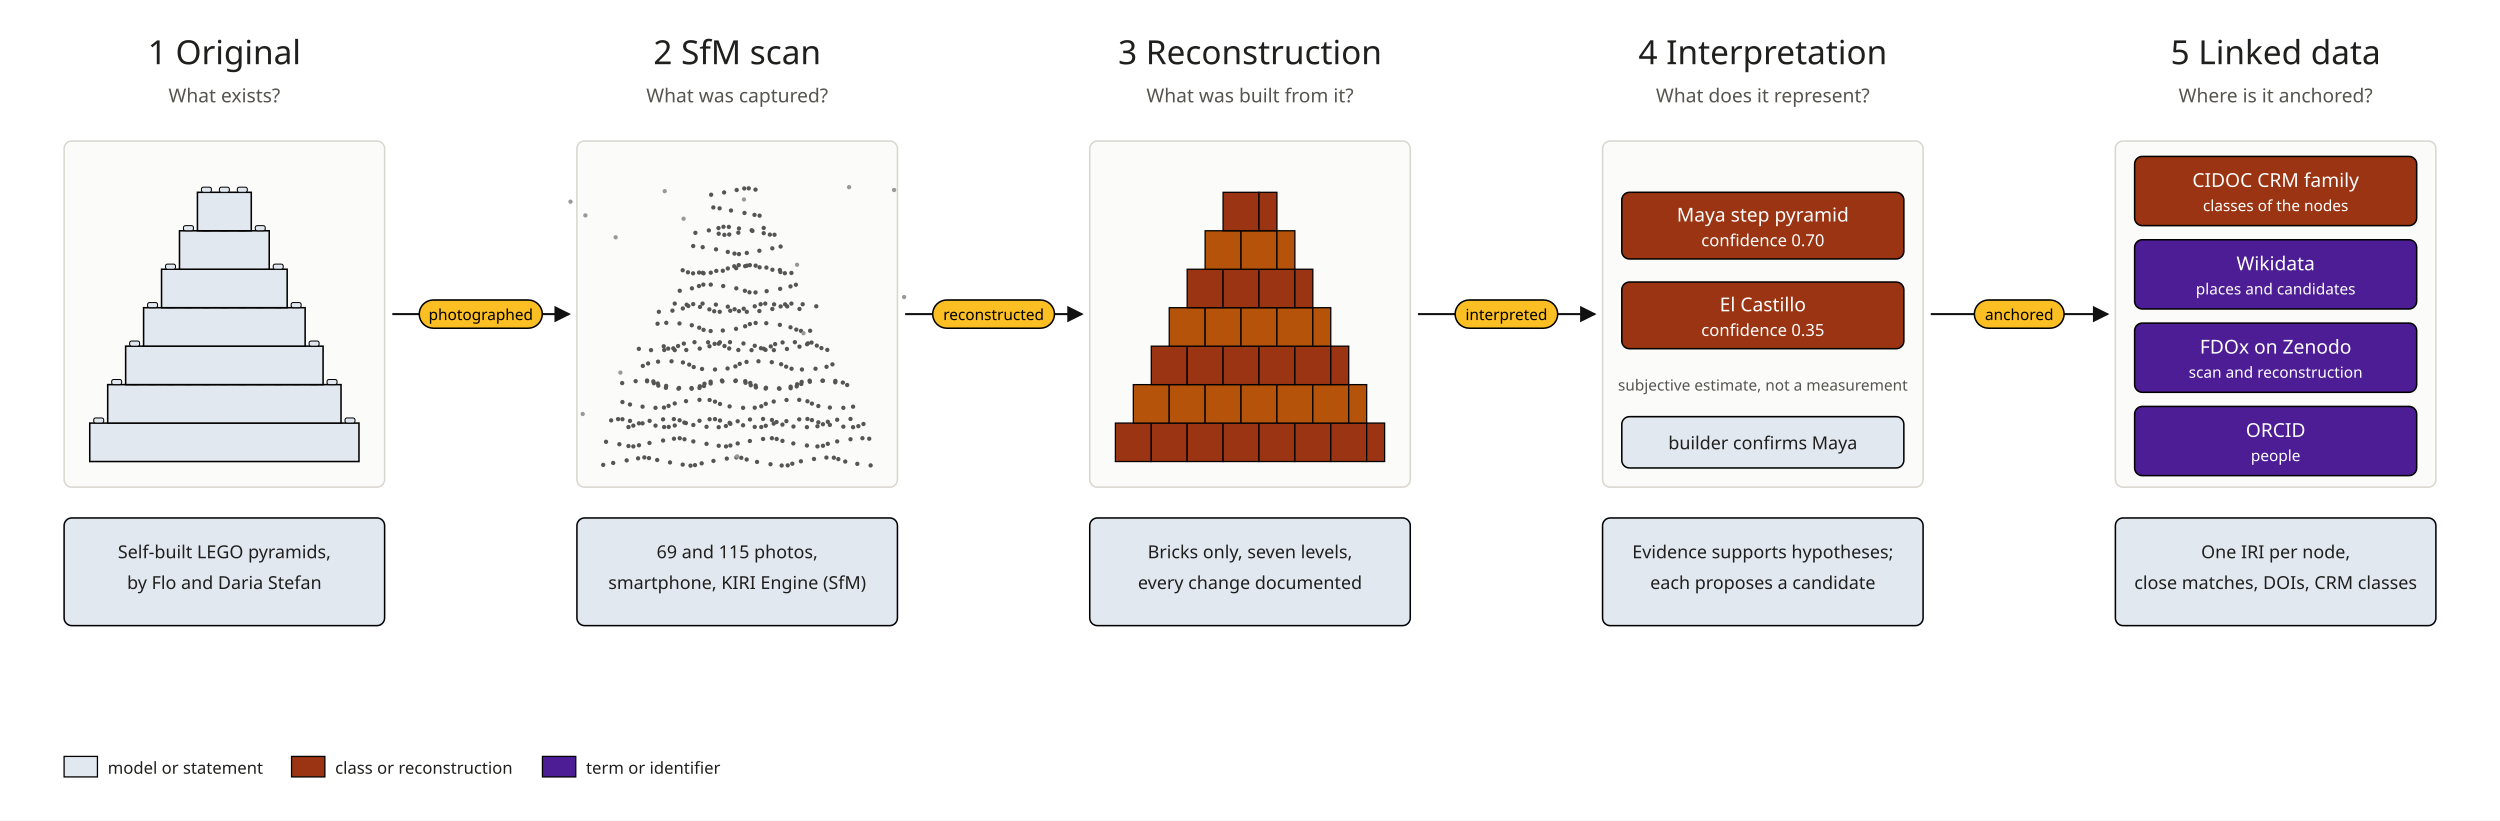
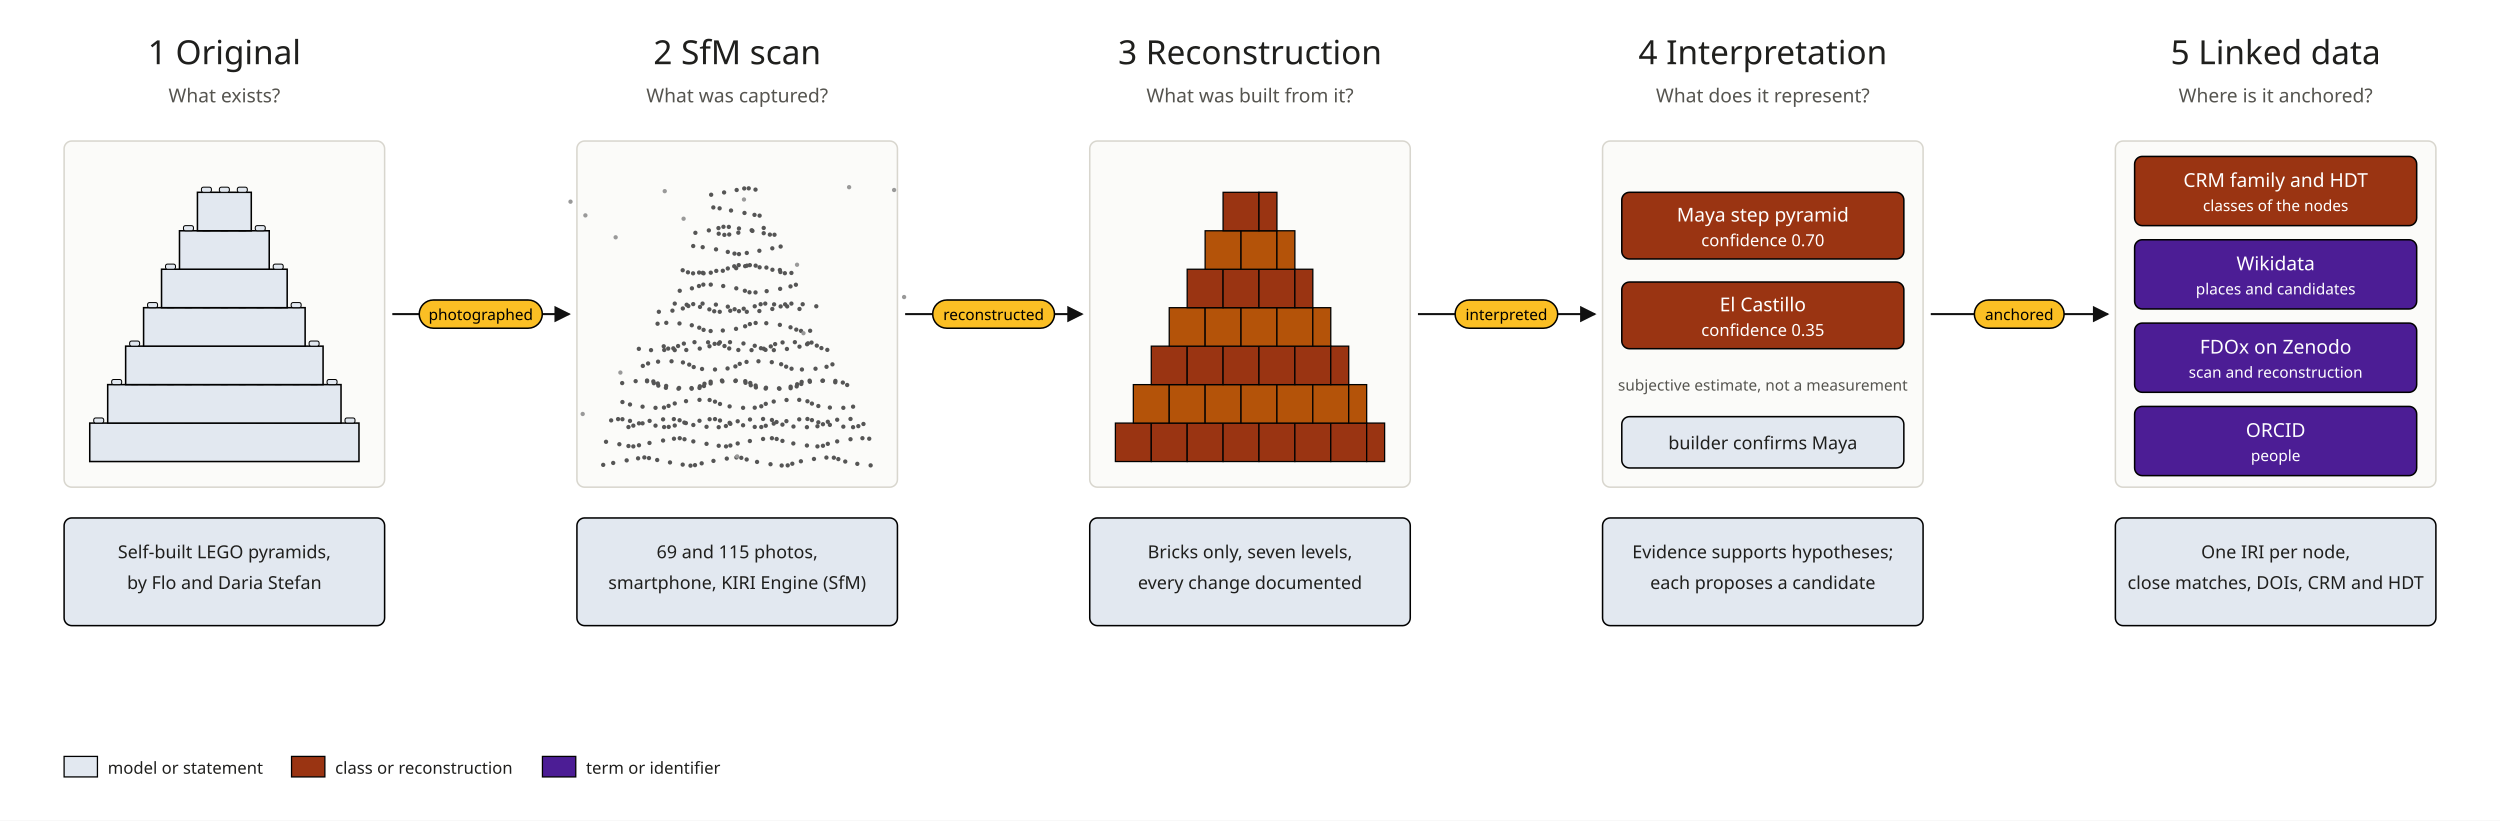
<svg xmlns="http://www.w3.org/2000/svg" width="1950" height="640" viewBox="0 0 1950 640" font-family="Fira Sans">
  <rect width="1950" height="640" fill="#ffffff" />
  <defs>
    <marker id="a" viewBox="0 0 10 10" refX="9" refY="5" markerWidth="8" markerHeight="8" orient="auto">
      <path d="M0 0L10 5L0 10Z" fill="#111" />
    </marker>
    <marker id="d" viewBox="0 0 10 10" refX="5" refY="5" markerWidth="6" markerHeight="6">
      <circle cx="5" cy="5" r="4" fill="#111" />
    </marker>
  </defs>
  <text x="175.0" y="40.0" text-anchor="middle" dominant-baseline="central" font-size="26" font-weight="500" fill="#1f1f1d">1 Original</text>
  <text x="175.0" y="74.0" text-anchor="middle" dominant-baseline="central" font-size="15" fill="#55544f">What exists?</text>
  <text x="575.0" y="40.0" text-anchor="middle" dominant-baseline="central" font-size="26" font-weight="500" fill="#1f1f1d">2 SfM scan</text>
  <text x="575.0" y="74.0" text-anchor="middle" dominant-baseline="central" font-size="15" fill="#55544f">What was captured?</text>
  <text x="975.0" y="40.0" text-anchor="middle" dominant-baseline="central" font-size="26" font-weight="500" fill="#1f1f1d">3 Reconstruction</text>
  <text x="975.0" y="74.0" text-anchor="middle" dominant-baseline="central" font-size="15" fill="#55544f">What was built from it?</text>
  <text x="1375.0" y="40.0" text-anchor="middle" dominant-baseline="central" font-size="26" font-weight="500" fill="#1f1f1d">4 Interpretation</text>
  <text x="1375.0" y="74.0" text-anchor="middle" dominant-baseline="central" font-size="15" fill="#55544f">What does it represent?</text>
  <text x="1775.0" y="40.0" text-anchor="middle" dominant-baseline="central" font-size="26" font-weight="500" fill="#1f1f1d">5 Linked data</text>
  <text x="1775.0" y="74.0" text-anchor="middle" dominant-baseline="central" font-size="15" fill="#55544f">Where is it anchored?</text>
  <rect x="50.0" y="110.0" width="250.0" height="270.0" rx="6" fill="#fbfbf9" stroke="#d8d6ce" stroke-width="1.2" />
  <rect x="450.0" y="110.0" width="250.0" height="270.0" rx="6" fill="#fbfbf9" stroke="#d8d6ce" stroke-width="1.2" />
  <rect x="850.0" y="110.0" width="250.0" height="270.0" rx="6" fill="#fbfbf9" stroke="#d8d6ce" stroke-width="1.2" />
  <rect x="1250.0" y="110.0" width="250.0" height="270.0" rx="6" fill="#fbfbf9" stroke="#d8d6ce" stroke-width="1.2" />
  <rect x="1650.0" y="110.0" width="250.0" height="270.0" rx="6" fill="#fbfbf9" stroke="#d8d6ce" stroke-width="1.2" />
  <rect x="70.0" y="330.0" width="210.0" height="30.0" fill="#e2e8f0" stroke="#000" stroke-width="1.2" />
  <rect x="73.1" y="326.0" width="7.8" height="4" rx="1.5" fill="#e2e8f0" stroke="#000" stroke-width="0.8" />
  <rect x="87.1" y="326.0" width="7.8" height="4" rx="1.5" fill="#e2e8f0" stroke="#000" stroke-width="0.8" />
  <rect x="101.1" y="326.0" width="7.8" height="4" rx="1.5" fill="#e2e8f0" stroke="#000" stroke-width="0.8" />
  <rect x="115.1" y="326.0" width="7.8" height="4" rx="1.5" fill="#e2e8f0" stroke="#000" stroke-width="0.8" />
  <rect x="129.1" y="326.0" width="7.8" height="4" rx="1.5" fill="#e2e8f0" stroke="#000" stroke-width="0.8" />
  <rect x="143.1" y="326.0" width="7.8" height="4" rx="1.5" fill="#e2e8f0" stroke="#000" stroke-width="0.8" />
  <rect x="157.1" y="326.0" width="7.8" height="4" rx="1.5" fill="#e2e8f0" stroke="#000" stroke-width="0.8" />
  <rect x="171.1" y="326.0" width="7.8" height="4" rx="1.5" fill="#e2e8f0" stroke="#000" stroke-width="0.8" />
  <rect x="185.1" y="326.0" width="7.8" height="4" rx="1.5" fill="#e2e8f0" stroke="#000" stroke-width="0.8" />
  <rect x="199.1" y="326.0" width="7.8" height="4" rx="1.5" fill="#e2e8f0" stroke="#000" stroke-width="0.8" />
  <rect x="213.1" y="326.0" width="7.8" height="4" rx="1.5" fill="#e2e8f0" stroke="#000" stroke-width="0.8" />
  <rect x="227.1" y="326.0" width="7.8" height="4" rx="1.5" fill="#e2e8f0" stroke="#000" stroke-width="0.8" />
  <rect x="241.1" y="326.0" width="7.8" height="4" rx="1.5" fill="#e2e8f0" stroke="#000" stroke-width="0.8" />
  <rect x="255.1" y="326.0" width="7.8" height="4" rx="1.5" fill="#e2e8f0" stroke="#000" stroke-width="0.8" />
  <rect x="269.1" y="326.0" width="7.8" height="4" rx="1.5" fill="#e2e8f0" stroke="#000" stroke-width="0.8" />
  <rect x="84.0" y="300.0" width="182.0" height="30.0" fill="#e2e8f0" stroke="#000" stroke-width="1.2" />
  <rect x="87.1" y="296.0" width="7.8" height="4" rx="1.5" fill="#e2e8f0" stroke="#000" stroke-width="0.8" />
  <rect x="101.1" y="296.0" width="7.8" height="4" rx="1.5" fill="#e2e8f0" stroke="#000" stroke-width="0.8" />
  <rect x="115.1" y="296.0" width="7.8" height="4" rx="1.5" fill="#e2e8f0" stroke="#000" stroke-width="0.8" />
  <rect x="129.1" y="296.0" width="7.8" height="4" rx="1.5" fill="#e2e8f0" stroke="#000" stroke-width="0.8" />
  <rect x="143.1" y="296.0" width="7.8" height="4" rx="1.5" fill="#e2e8f0" stroke="#000" stroke-width="0.8" />
  <rect x="157.1" y="296.0" width="7.8" height="4" rx="1.5" fill="#e2e8f0" stroke="#000" stroke-width="0.8" />
  <rect x="171.1" y="296.0" width="7.8" height="4" rx="1.5" fill="#e2e8f0" stroke="#000" stroke-width="0.8" />
  <rect x="185.1" y="296.0" width="7.8" height="4" rx="1.5" fill="#e2e8f0" stroke="#000" stroke-width="0.8" />
  <rect x="199.1" y="296.0" width="7.8" height="4" rx="1.5" fill="#e2e8f0" stroke="#000" stroke-width="0.8" />
  <rect x="213.1" y="296.0" width="7.8" height="4" rx="1.5" fill="#e2e8f0" stroke="#000" stroke-width="0.8" />
  <rect x="227.1" y="296.0" width="7.8" height="4" rx="1.5" fill="#e2e8f0" stroke="#000" stroke-width="0.8" />
  <rect x="241.1" y="296.0" width="7.8" height="4" rx="1.5" fill="#e2e8f0" stroke="#000" stroke-width="0.8" />
  <rect x="255.1" y="296.0" width="7.8" height="4" rx="1.5" fill="#e2e8f0" stroke="#000" stroke-width="0.8" />
  <rect x="98.0" y="270.0" width="154.0" height="30.0" fill="#e2e8f0" stroke="#000" stroke-width="1.2" />
  <rect x="101.1" y="266.0" width="7.8" height="4" rx="1.5" fill="#e2e8f0" stroke="#000" stroke-width="0.8" />
  <rect x="115.1" y="266.0" width="7.8" height="4" rx="1.5" fill="#e2e8f0" stroke="#000" stroke-width="0.8" />
  <rect x="129.1" y="266.0" width="7.8" height="4" rx="1.5" fill="#e2e8f0" stroke="#000" stroke-width="0.8" />
  <rect x="143.1" y="266.0" width="7.8" height="4" rx="1.5" fill="#e2e8f0" stroke="#000" stroke-width="0.8" />
  <rect x="157.1" y="266.0" width="7.8" height="4" rx="1.5" fill="#e2e8f0" stroke="#000" stroke-width="0.8" />
  <rect x="171.1" y="266.0" width="7.8" height="4" rx="1.5" fill="#e2e8f0" stroke="#000" stroke-width="0.8" />
  <rect x="185.1" y="266.0" width="7.8" height="4" rx="1.5" fill="#e2e8f0" stroke="#000" stroke-width="0.8" />
  <rect x="199.1" y="266.0" width="7.8" height="4" rx="1.5" fill="#e2e8f0" stroke="#000" stroke-width="0.8" />
  <rect x="213.1" y="266.0" width="7.8" height="4" rx="1.5" fill="#e2e8f0" stroke="#000" stroke-width="0.8" />
  <rect x="227.1" y="266.0" width="7.8" height="4" rx="1.5" fill="#e2e8f0" stroke="#000" stroke-width="0.8" />
  <rect x="241.1" y="266.0" width="7.8" height="4" rx="1.5" fill="#e2e8f0" stroke="#000" stroke-width="0.8" />
  <rect x="112.0" y="240.0" width="126.0" height="30.0" fill="#e2e8f0" stroke="#000" stroke-width="1.2" />
  <rect x="115.1" y="236.0" width="7.8" height="4" rx="1.5" fill="#e2e8f0" stroke="#000" stroke-width="0.8" />
  <rect x="129.1" y="236.0" width="7.8" height="4" rx="1.5" fill="#e2e8f0" stroke="#000" stroke-width="0.8" />
  <rect x="143.1" y="236.0" width="7.8" height="4" rx="1.5" fill="#e2e8f0" stroke="#000" stroke-width="0.8" />
  <rect x="157.1" y="236.0" width="7.8" height="4" rx="1.5" fill="#e2e8f0" stroke="#000" stroke-width="0.8" />
  <rect x="171.1" y="236.0" width="7.8" height="4" rx="1.5" fill="#e2e8f0" stroke="#000" stroke-width="0.8" />
  <rect x="185.1" y="236.0" width="7.8" height="4" rx="1.5" fill="#e2e8f0" stroke="#000" stroke-width="0.8" />
  <rect x="199.1" y="236.0" width="7.8" height="4" rx="1.5" fill="#e2e8f0" stroke="#000" stroke-width="0.8" />
  <rect x="213.1" y="236.0" width="7.8" height="4" rx="1.5" fill="#e2e8f0" stroke="#000" stroke-width="0.8" />
  <rect x="227.1" y="236.0" width="7.8" height="4" rx="1.5" fill="#e2e8f0" stroke="#000" stroke-width="0.8" />
  <rect x="126.0" y="210.0" width="98.0" height="30.0" fill="#e2e8f0" stroke="#000" stroke-width="1.2" />
  <rect x="129.1" y="206.0" width="7.8" height="4" rx="1.5" fill="#e2e8f0" stroke="#000" stroke-width="0.8" />
  <rect x="143.1" y="206.0" width="7.8" height="4" rx="1.5" fill="#e2e8f0" stroke="#000" stroke-width="0.8" />
  <rect x="157.1" y="206.0" width="7.8" height="4" rx="1.5" fill="#e2e8f0" stroke="#000" stroke-width="0.8" />
  <rect x="171.1" y="206.0" width="7.8" height="4" rx="1.5" fill="#e2e8f0" stroke="#000" stroke-width="0.8" />
  <rect x="185.1" y="206.0" width="7.8" height="4" rx="1.5" fill="#e2e8f0" stroke="#000" stroke-width="0.8" />
  <rect x="199.1" y="206.0" width="7.8" height="4" rx="1.5" fill="#e2e8f0" stroke="#000" stroke-width="0.8" />
  <rect x="213.1" y="206.0" width="7.8" height="4" rx="1.5" fill="#e2e8f0" stroke="#000" stroke-width="0.8" />
  <rect x="140.0" y="180.0" width="70.0" height="30.0" fill="#e2e8f0" stroke="#000" stroke-width="1.2" />
  <rect x="143.1" y="176.0" width="7.8" height="4" rx="1.5" fill="#e2e8f0" stroke="#000" stroke-width="0.8" />
  <rect x="157.1" y="176.0" width="7.8" height="4" rx="1.5" fill="#e2e8f0" stroke="#000" stroke-width="0.8" />
  <rect x="171.1" y="176.0" width="7.8" height="4" rx="1.5" fill="#e2e8f0" stroke="#000" stroke-width="0.8" />
  <rect x="185.1" y="176.0" width="7.8" height="4" rx="1.5" fill="#e2e8f0" stroke="#000" stroke-width="0.8" />
  <rect x="199.1" y="176.0" width="7.8" height="4" rx="1.5" fill="#e2e8f0" stroke="#000" stroke-width="0.8" />
  <rect x="154.0" y="150.0" width="42.0" height="30.0" fill="#e2e8f0" stroke="#000" stroke-width="1.2" />
  <rect x="157.1" y="146.0" width="7.8" height="4" rx="1.5" fill="#e2e8f0" stroke="#000" stroke-width="0.8" />
  <rect x="171.1" y="146.0" width="7.8" height="4" rx="1.5" fill="#e2e8f0" stroke="#000" stroke-width="0.8" />
  <rect x="185.1" y="146.0" width="7.8" height="4" rx="1.5" fill="#e2e8f0" stroke="#000" stroke-width="0.8" />
  <circle cx="476.7" cy="327.9" r="1.7" fill="#555" />
  <circle cx="472.7" cy="344.6" r="1.7" fill="#555" />
  <circle cx="470.5" cy="362.6" r="1.7" fill="#555" />
  <circle cx="482.1" cy="326.9" r="1.7" fill="#555" />
  <circle cx="483.1" cy="346.5" r="1.7" fill="#555" />
  <circle cx="478.3" cy="361.1" r="1.7" fill="#555" />
  <circle cx="485.5" cy="327.0" r="1.7" fill="#555" />
  <circle cx="490.2" cy="347.9" r="1.7" fill="#555" />
  <circle cx="488.8" cy="359.1" r="1.7" fill="#555" />
  <circle cx="491.4" cy="328.3" r="1.7" fill="#555" />
  <circle cx="494.0" cy="348.2" r="1.7" fill="#555" />
  <circle cx="497.7" cy="357.5" r="1.7" fill="#555" />
  <circle cx="501.2" cy="330.2" r="1.7" fill="#555" />
  <circle cx="498.4" cy="347.3" r="1.7" fill="#555" />
  <circle cx="502.6" cy="356.8" r="1.7" fill="#555" />
  <circle cx="511.3" cy="332.0" r="1.7" fill="#555" />
  <circle cx="506.6" cy="345.5" r="1.7" fill="#555" />
  <circle cx="506.2" cy="357.3" r="1.7" fill="#555" />
  <circle cx="518.0" cy="333.1" r="1.7" fill="#555" />
  <circle cx="517.2" cy="343.6" r="1.7" fill="#555" />
  <circle cx="512.6" cy="358.8" r="1.7" fill="#555" />
  <circle cx="521.6" cy="333.0" r="1.7" fill="#555" />
  <circle cx="525.7" cy="342.2" r="1.7" fill="#555" />
  <circle cx="522.6" cy="360.7" r="1.7" fill="#555" />
  <circle cx="526.3" cy="331.9" r="1.7" fill="#555" />
  <circle cx="530.2" cy="341.8" r="1.7" fill="#555" />
  <circle cx="532.5" cy="362.4" r="1.7" fill="#555" />
  <circle cx="535.0" cy="330.0" r="1.7" fill="#555" />
  <circle cx="533.9" cy="342.6" r="1.7" fill="#555" />
  <circle cx="538.6" cy="363.2" r="1.7" fill="#555" />
  <circle cx="545.6" cy="328.2" r="1.7" fill="#555" />
  <circle cx="540.8" cy="344.3" r="1.7" fill="#555" />
  <circle cx="542.1" cy="362.8" r="1.7" fill="#555" />
  <circle cx="553.5" cy="327.0" r="1.7" fill="#555" />
  <circle cx="551.1" cy="346.2" r="1.7" fill="#555" />
  <circle cx="547.3" cy="361.4" r="1.7" fill="#555" />
  <circle cx="557.7" cy="326.9" r="1.7" fill="#555" />
  <circle cx="560.6" cy="347.7" r="1.7" fill="#555" />
  <circle cx="556.5" cy="359.5" r="1.7" fill="#555" />
  <circle cx="561.6" cy="328.0" r="1.7" fill="#555" />
  <circle cx="566.3" cy="348.2" r="1.7" fill="#555" />
  <circle cx="566.9" cy="357.7" r="1.7" fill="#555" />
  <circle cx="569.1" cy="329.8" r="1.7" fill="#555" />
  <circle cx="569.7" cy="347.5" r="1.7" fill="#555" />
  <circle cx="574.4" cy="356.8" r="1.7" fill="#555" />
  <circle cx="579.6" cy="331.7" r="1.7" fill="#555" />
  <circle cx="575.4" cy="345.9" r="1.7" fill="#555" />
  <circle cx="578.2" cy="357.1" r="1.7" fill="#555" />
  <circle cx="588.7" cy="333.0" r="1.7" fill="#555" />
  <circle cx="584.9" cy="344.0" r="1.7" fill="#555" />
  <circle cx="582.4" cy="358.4" r="1.7" fill="#555" />
  <circle cx="593.8" cy="333.1" r="1.7" fill="#555" />
  <circle cx="595.2" cy="342.4" r="1.7" fill="#555" />
  <circle cx="590.5" cy="360.3" r="1.7" fill="#555" />
  <circle cx="597.3" cy="332.1" r="1.7" fill="#555" />
  <circle cx="602.1" cy="341.8" r="1.7" fill="#555" />
  <circle cx="601.0" cy="362.1" r="1.7" fill="#555" />
  <circle cx="603.5" cy="330.4" r="1.7" fill="#555" />
  <circle cx="605.8" cy="342.4" r="1.7" fill="#555" />
  <circle cx="609.7" cy="363.1" r="1.7" fill="#555" />
  <circle cx="613.4" cy="328.5" r="1.7" fill="#555" />
  <circle cx="610.3" cy="343.9" r="1.7" fill="#555" />
  <circle cx="614.4" cy="363.0" r="1.7" fill="#555" />
  <circle cx="623.4" cy="327.1" r="1.7" fill="#555" />
  <circle cx="618.8" cy="345.9" r="1.7" fill="#555" />
  <circle cx="618.0" cy="361.7" r="1.7" fill="#555" />
  <circle cx="629.8" cy="326.8" r="1.7" fill="#555" />
  <circle cx="629.4" cy="347.5" r="1.7" fill="#555" />
  <circle cx="624.7" cy="359.8" r="1.7" fill="#555" />
  <circle cx="633.3" cy="327.7" r="1.7" fill="#555" />
  <circle cx="637.6" cy="348.2" r="1.7" fill="#555" />
  <circle cx="634.9" cy="358.0" r="1.7" fill="#555" />
  <circle cx="638.3" cy="329.4" r="1.7" fill="#555" />
  <circle cx="641.9" cy="347.7" r="1.7" fill="#555" />
  <circle cx="644.6" cy="356.9" r="1.7" fill="#555" />
  <circle cx="647.3" cy="331.4" r="1.7" fill="#555" />
  <circle cx="645.7" cy="346.2" r="1.7" fill="#555" />
  <circle cx="650.4" cy="357.0" r="1.7" fill="#555" />
  <circle cx="657.8" cy="332.8" r="1.7" fill="#555" />
  <circle cx="653.0" cy="344.3" r="1.7" fill="#555" />
  <circle cx="653.9" cy="358.1" r="1.7" fill="#555" />
  <circle cx="665.4" cy="333.2" r="1.7" fill="#555" />
  <circle cx="663.4" cy="342.6" r="1.7" fill="#555" />
  <circle cx="659.3" cy="360.0" r="1.7" fill="#555" />
  <circle cx="669.5" cy="332.4" r="1.7" fill="#555" />
  <circle cx="672.7" cy="341.8" r="1.7" fill="#555" />
  <circle cx="668.7" cy="361.8" r="1.7" fill="#555" />
  <circle cx="673.5" cy="330.7" r="1.7" fill="#555" />
  <circle cx="678.0" cy="342.2" r="1.7" fill="#555" />
  <circle cx="679.1" cy="363.0" r="1.7" fill="#555" />
  <circle cx="485.3" cy="298.8" r="1.7" fill="#555" />
  <circle cx="485.5" cy="313.6" r="1.7" fill="#555" />
  <circle cx="490.2" cy="333.1" r="1.7" fill="#555" />
  <circle cx="495.8" cy="297.3" r="1.7" fill="#555" />
  <circle cx="491.4" cy="315.5" r="1.7" fill="#555" />
  <circle cx="494.0" cy="332.0" r="1.7" fill="#555" />
  <circle cx="504.7" cy="296.8" r="1.7" fill="#555" />
  <circle cx="501.2" cy="317.2" r="1.7" fill="#555" />
  <circle cx="498.4" cy="330.2" r="1.7" fill="#555" />
  <circle cx="509.6" cy="297.5" r="1.7" fill="#555" />
  <circle cx="511.3" cy="318.1" r="1.7" fill="#555" />
  <circle cx="506.7" cy="328.3" r="1.7" fill="#555" />
  <circle cx="513.1" cy="299.1" r="1.7" fill="#555" />
  <circle cx="517.9" cy="317.9" r="1.7" fill="#555" />
  <circle cx="517.2" cy="327.1" r="1.7" fill="#555" />
  <circle cx="519.6" cy="301.0" r="1.7" fill="#555" />
  <circle cx="521.5" cy="316.6" r="1.7" fill="#555" />
  <circle cx="525.6" cy="326.9" r="1.7" fill="#555" />
  <circle cx="529.7" cy="302.6" r="1.7" fill="#555" />
  <circle cx="526.3" cy="314.7" r="1.7" fill="#555" />
  <circle cx="530.1" cy="327.8" r="1.7" fill="#555" />
  <circle cx="539.5" cy="303.2" r="1.7" fill="#555" />
  <circle cx="535.1" cy="312.9" r="1.7" fill="#555" />
  <circle cx="533.8" cy="329.6" r="1.7" fill="#555" />
  <circle cx="545.6" cy="302.6" r="1.7" fill="#555" />
  <circle cx="545.6" cy="311.9" r="1.7" fill="#555" />
  <circle cx="540.8" cy="331.5" r="1.7" fill="#555" />
  <circle cx="549.1" cy="301.1" r="1.7" fill="#555" />
  <circle cx="553.5" cy="312.0" r="1.7" fill="#555" />
  <circle cx="551.1" cy="332.9" r="1.7" fill="#555" />
  <circle cx="554.3" cy="299.1" r="1.7" fill="#555" />
  <circle cx="557.7" cy="313.3" r="1.7" fill="#555" />
  <circle cx="560.6" cy="333.2" r="1.7" fill="#555" />
  <circle cx="563.5" cy="297.5" r="1.7" fill="#555" />
  <circle cx="561.6" cy="315.1" r="1.7" fill="#555" />
  <circle cx="566.2" cy="332.3" r="1.7" fill="#555" />
  <circle cx="573.9" cy="296.8" r="1.7" fill="#555" />
  <circle cx="569.1" cy="317.0" r="1.7" fill="#555" />
  <circle cx="569.7" cy="330.6" r="1.7" fill="#555" />
  <circle cx="581.3" cy="297.3" r="1.7" fill="#555" />
  <circle cx="579.6" cy="318.1" r="1.7" fill="#555" />
  <circle cx="575.4" cy="328.6" r="1.7" fill="#555" />
  <circle cx="585.2" cy="298.7" r="1.7" fill="#555" />
  <circle cx="588.7" cy="318.0" r="1.7" fill="#555" />
  <circle cx="585.0" cy="327.2" r="1.7" fill="#555" />
  <circle cx="589.4" cy="300.7" r="1.7" fill="#555" />
  <circle cx="593.8" cy="316.9" r="1.7" fill="#555" />
  <circle cx="595.2" cy="326.8" r="1.7" fill="#555" />
  <circle cx="597.5" cy="302.4" r="1.7" fill="#555" />
  <circle cx="597.3" cy="315.0" r="1.7" fill="#555" />
  <circle cx="602.1" cy="327.6" r="1.7" fill="#555" />
  <circle cx="608.0" cy="303.2" r="1.7" fill="#555" />
  <circle cx="603.5" cy="313.2" r="1.7" fill="#555" />
  <circle cx="605.7" cy="329.2" r="1.7" fill="#555" />
  <circle cx="616.7" cy="302.8" r="1.7" fill="#555" />
  <circle cx="613.5" cy="312.0" r="1.7" fill="#555" />
  <circle cx="610.3" cy="331.2" r="1.7" fill="#555" />
  <circle cx="621.4" cy="301.4" r="1.7" fill="#555" />
  <circle cx="623.4" cy="311.9" r="1.7" fill="#555" />
  <circle cx="618.9" cy="332.7" r="1.7" fill="#555" />
  <circle cx="625.0" cy="299.5" r="1.7" fill="#555" />
  <circle cx="629.8" cy="313.0" r="1.7" fill="#555" />
  <circle cx="629.4" cy="333.2" r="1.7" fill="#555" />
  <circle cx="631.7" cy="297.8" r="1.7" fill="#555" />
  <circle cx="633.3" cy="314.8" r="1.7" fill="#555" />
  <circle cx="637.6" cy="332.5" r="1.7" fill="#555" />
  <circle cx="641.9" cy="296.9" r="1.7" fill="#555" />
  <circle cx="638.3" cy="316.7" r="1.7" fill="#555" />
  <circle cx="641.9" cy="330.9" r="1.7" fill="#555" />
  <circle cx="651.6" cy="297.1" r="1.7" fill="#555" />
  <circle cx="647.3" cy="317.9" r="1.7" fill="#555" />
  <circle cx="645.7" cy="329.0" r="1.7" fill="#555" />
  <circle cx="657.4" cy="298.4" r="1.7" fill="#555" />
  <circle cx="657.8" cy="318.1" r="1.7" fill="#555" />
  <circle cx="653.0" cy="327.4" r="1.7" fill="#555" />
  <circle cx="660.8" cy="300.3" r="1.7" fill="#555" />
  <circle cx="665.4" cy="317.2" r="1.7" fill="#555" />
  <circle cx="663.4" cy="326.8" r="1.7" fill="#555" />
  <circle cx="498.3" cy="272.1" r="1.7" fill="#555" />
  <circle cx="501.4" cy="285.4" r="1.7" fill="#555" />
  <circle cx="504.7" cy="297.4" r="1.7" fill="#555" />
  <circle cx="507.8" cy="273.1" r="1.7" fill="#555" />
  <circle cx="505.5" cy="283.5" r="1.7" fill="#555" />
  <circle cx="510.0" cy="298.9" r="1.7" fill="#555" />
  <circle cx="518.1" cy="273.0" r="1.7" fill="#555" />
  <circle cx="513.3" cy="282.1" r="1.7" fill="#555" />
  <circle cx="513.5" cy="300.8" r="1.7" fill="#555" />
  <circle cx="525.2" cy="271.7" r="1.7" fill="#555" />
  <circle cx="523.8" cy="281.8" r="1.7" fill="#555" />
  <circle cx="519.4" cy="302.5" r="1.7" fill="#555" />
  <circle cx="528.9" cy="269.9" r="1.7" fill="#555" />
  <circle cx="532.7" cy="282.7" r="1.7" fill="#555" />
  <circle cx="529.2" cy="303.2" r="1.7" fill="#555" />
  <circle cx="533.4" cy="268.0" r="1.7" fill="#555" />
  <circle cx="537.6" cy="284.4" r="1.7" fill="#555" />
  <circle cx="539.4" cy="302.7" r="1.7" fill="#555" />
  <circle cx="541.7" cy="266.9" r="1.7" fill="#555" />
  <circle cx="541.1" cy="286.3" r="1.7" fill="#555" />
  <circle cx="545.9" cy="301.3" r="1.7" fill="#555" />
  <circle cx="552.3" cy="267.0" r="1.7" fill="#555" />
  <circle cx="547.6" cy="287.8" r="1.7" fill="#555" />
  <circle cx="549.5" cy="299.3" r="1.7" fill="#555" />
  <circle cx="560.6" cy="268.1" r="1.7" fill="#555" />
  <circle cx="557.7" cy="288.2" r="1.7" fill="#555" />
  <circle cx="554.3" cy="297.7" r="1.7" fill="#555" />
  <circle cx="565.1" cy="269.9" r="1.7" fill="#555" />
  <circle cx="567.5" cy="287.4" r="1.7" fill="#555" />
  <circle cx="563.1" cy="296.8" r="1.7" fill="#555" />
  <circle cx="568.8" cy="271.8" r="1.7" fill="#555" />
  <circle cx="573.6" cy="285.8" r="1.7" fill="#555" />
  <circle cx="573.6" cy="297.2" r="1.7" fill="#555" />
  <circle cx="575.9" cy="273.0" r="1.7" fill="#555" />
  <circle cx="577.0" cy="283.8" r="1.7" fill="#555" />
  <circle cx="581.5" cy="298.6" r="1.7" fill="#555" />
  <circle cx="586.2" cy="273.1" r="1.7" fill="#555" />
  <circle cx="582.3" cy="282.3" r="1.7" fill="#555" />
  <circle cx="585.6" cy="300.5" r="1.7" fill="#555" />
  <circle cx="595.7" cy="272.0" r="1.7" fill="#555" />
  <circle cx="591.6" cy="281.8" r="1.7" fill="#555" />
  <circle cx="589.6" cy="302.2" r="1.7" fill="#555" />
  <circle cx="601.2" cy="270.2" r="1.7" fill="#555" />
  <circle cx="602.0" cy="282.5" r="1.7" fill="#555" />
  <circle cx="597.2" cy="303.1" r="1.7" fill="#555" />
  <circle cx="604.6" cy="268.4" r="1.7" fill="#555" />
  <circle cx="609.3" cy="284.1" r="1.7" fill="#555" />
  <circle cx="607.6" cy="302.9" r="1.7" fill="#555" />
  <circle cx="610.4" cy="267.1" r="1.7" fill="#555" />
  <circle cx="613.2" cy="286.0" r="1.7" fill="#555" />
  <circle cx="616.7" cy="301.6" r="1.7" fill="#555" />
  <circle cx="620.0" cy="266.9" r="1.7" fill="#555" />
  <circle cx="617.4" cy="287.6" r="1.7" fill="#555" />
  <circle cx="621.8" cy="299.7" r="1.7" fill="#555" />
  <circle cx="630.2" cy="267.8" r="1.7" fill="#555" />
  <circle cx="625.5" cy="288.2" r="1.7" fill="#555" />
  <circle cx="625.3" cy="297.9" r="1.7" fill="#555" />
  <circle cx="637.1" cy="269.6" r="1.7" fill="#555" />
  <circle cx="636.1" cy="287.6" r="1.7" fill="#555" />
  <circle cx="631.5" cy="296.9" r="1.7" fill="#555" />
  <circle cx="640.7" cy="271.5" r="1.7" fill="#555" />
  <circle cx="644.7" cy="286.1" r="1.7" fill="#555" />
  <circle cx="641.5" cy="297.0" r="1.7" fill="#555" />
  <circle cx="645.3" cy="272.9" r="1.7" fill="#555" />
  <circle cx="649.3" cy="284.2" r="1.7" fill="#555" />
  <circle cx="651.5" cy="298.2" r="1.7" fill="#555" />
  <circle cx="513.9" cy="243.2" r="1.7" fill="#555" />
  <circle cx="512.9" cy="252.5" r="1.7" fill="#555" />
  <circle cx="517.7" cy="270.1" r="1.7" fill="#555" />
  <circle cx="524.5" cy="242.3" r="1.7" fill="#555" />
  <circle cx="519.7" cy="251.8" r="1.7" fill="#555" />
  <circle cx="521.2" cy="271.9" r="1.7" fill="#555" />
  <circle cx="532.6" cy="240.6" r="1.7" fill="#555" />
  <circle cx="530.0" cy="252.3" r="1.7" fill="#555" />
  <circle cx="526.3" cy="273.1" r="1.7" fill="#555" />
  <circle cx="536.9" cy="238.7" r="1.7" fill="#555" />
  <circle cx="539.6" cy="253.7" r="1.7" fill="#555" />
  <circle cx="535.3" cy="273.0" r="1.7" fill="#555" />
  <circle cx="540.7" cy="237.2" r="1.7" fill="#555" />
  <circle cx="545.4" cy="255.6" r="1.7" fill="#555" />
  <circle cx="545.8" cy="271.9" r="1.7" fill="#555" />
  <circle cx="548.0" cy="236.8" r="1.7" fill="#555" />
  <circle cx="548.8" cy="257.3" r="1.7" fill="#555" />
  <circle cx="553.4" cy="270.1" r="1.7" fill="#555" />
  <circle cx="558.4" cy="237.6" r="1.7" fill="#555" />
  <circle cx="554.3" cy="258.2" r="1.7" fill="#555" />
  <circle cx="557.4" cy="268.2" r="1.7" fill="#555" />
  <circle cx="567.7" cy="239.2" r="1.7" fill="#555" />
  <circle cx="563.8" cy="257.8" r="1.7" fill="#555" />
  <circle cx="561.5" cy="267.0" r="1.7" fill="#555" />
  <circle cx="573.0" cy="241.2" r="1.7" fill="#555" />
  <circle cx="574.1" cy="256.5" r="1.7" fill="#555" />
  <circle cx="569.4" cy="266.9" r="1.7" fill="#555" />
  <circle cx="576.4" cy="242.7" r="1.7" fill="#555" />
  <circle cx="581.2" cy="254.5" r="1.7" fill="#555" />
  <circle cx="579.9" cy="267.9" r="1.7" fill="#555" />
  <circle cx="582.5" cy="243.2" r="1.7" fill="#555" />
  <circle cx="584.9" cy="252.8" r="1.7" fill="#555" />
  <circle cx="588.7" cy="269.7" r="1.7" fill="#555" />
  <circle cx="592.3" cy="242.6" r="1.7" fill="#555" />
  <circle cx="589.4" cy="251.9" r="1.7" fill="#555" />
  <circle cx="593.5" cy="271.6" r="1.7" fill="#555" />
  <circle cx="602.4" cy="241.0" r="1.7" fill="#555" />
  <circle cx="597.7" cy="252.1" r="1.7" fill="#555" />
  <circle cx="597.1" cy="272.9" r="1.7" fill="#555" />
  <circle cx="608.9" cy="239.0" r="1.7" fill="#555" />
  <circle cx="608.3" cy="253.4" r="1.7" fill="#555" />
  <circle cx="603.6" cy="273.1" r="1.7" fill="#555" />
  <circle cx="612.4" cy="237.4" r="1.7" fill="#555" />
  <circle cx="616.6" cy="255.3" r="1.7" fill="#555" />
  <circle cx="613.8" cy="272.2" r="1.7" fill="#555" />
  <circle cx="617.3" cy="236.8" r="1.7" fill="#555" />
  <circle cx="621.1" cy="257.1" r="1.7" fill="#555" />
  <circle cx="623.6" cy="270.4" r="1.7" fill="#555" />
  <circle cx="626.1" cy="237.3" r="1.7" fill="#555" />
  <circle cx="624.8" cy="258.1" r="1.7" fill="#555" />
  <circle cx="629.5" cy="268.5" r="1.7" fill="#555" />
  <circle cx="636.7" cy="238.9" r="1.7" fill="#555" />
  <circle cx="631.9" cy="258.0" r="1.7" fill="#555" />
  <circle cx="633.0" cy="267.2" r="1.7" fill="#555" />
  <circle cx="532.5" cy="210.8" r="1.7" fill="#555" />
  <circle cx="530.2" cy="226.8" r="1.7" fill="#555" />
  <circle cx="526.3" cy="236.8" r="1.7" fill="#555" />
  <circle cx="536.6" cy="212.4" r="1.7" fill="#555" />
  <circle cx="539.7" cy="224.9" r="1.7" fill="#555" />
  <circle cx="535.6" cy="237.7" r="1.7" fill="#555" />
  <circle cx="540.6" cy="213.2" r="1.7" fill="#555" />
  <circle cx="545.2" cy="223.1" r="1.7" fill="#555" />
  <circle cx="546.0" cy="239.4" r="1.7" fill="#555" />
  <circle cx="548.2" cy="212.8" r="1.7" fill="#555" />
  <circle cx="548.6" cy="222.0" r="1.7" fill="#555" />
  <circle cx="553.3" cy="241.3" r="1.7" fill="#555" />
  <circle cx="558.7" cy="211.3" r="1.7" fill="#555" />
  <circle cx="554.4" cy="222.0" r="1.7" fill="#555" />
  <circle cx="557.1" cy="242.8" r="1.7" fill="#555" />
  <circle cx="567.7" cy="209.4" r="1.7" fill="#555" />
  <circle cx="564.1" cy="223.1" r="1.7" fill="#555" />
  <circle cx="561.4" cy="243.2" r="1.7" fill="#555" />
  <circle cx="572.7" cy="207.7" r="1.7" fill="#555" />
  <circle cx="574.3" cy="224.9" r="1.7" fill="#555" />
  <circle cx="569.6" cy="242.4" r="1.7" fill="#555" />
  <circle cx="576.2" cy="206.8" r="1.7" fill="#555" />
  <circle cx="581.0" cy="226.8" r="1.7" fill="#555" />
  <circle cx="580.1" cy="240.8" r="1.7" fill="#555" />
  <circle cx="582.6" cy="207.2" r="1.7" fill="#555" />
  <circle cx="584.6" cy="228.0" r="1.7" fill="#555" />
  <circle cx="588.7" cy="238.9" r="1.7" fill="#555" />
  <circle cx="592.5" cy="208.5" r="1.7" fill="#555" />
  <circle cx="589.3" cy="228.1" r="1.7" fill="#555" />
  <circle cx="593.3" cy="237.3" r="1.7" fill="#555" />
  <circle cx="602.5" cy="210.4" r="1.7" fill="#555" />
  <circle cx="598.0" cy="227.1" r="1.7" fill="#555" />
  <circle cx="596.9" cy="236.8" r="1.7" fill="#555" />
  <circle cx="608.7" cy="212.2" r="1.7" fill="#555" />
  <circle cx="608.5" cy="225.3" r="1.7" fill="#555" />
  <circle cx="603.8" cy="237.4" r="1.7" fill="#555" />
  <circle cx="612.2" cy="213.1" r="1.7" fill="#555" />
  <circle cx="616.6" cy="223.4" r="1.7" fill="#555" />
  <circle cx="614.0" cy="239.0" r="1.7" fill="#555" />
  <circle cx="617.3" cy="212.9" r="1.7" fill="#555" />
  <circle cx="620.8" cy="222.1" r="1.7" fill="#555" />
  <circle cx="623.6" cy="241.0" r="1.7" fill="#555" />
  <circle cx="542.4" cy="181.6" r="1.7" fill="#555" />
  <circle cx="540.7" cy="191.9" r="1.7" fill="#555" />
  <circle cx="545.3" cy="212.6" r="1.7" fill="#555" />
  <circle cx="552.9" cy="179.7" r="1.7" fill="#555" />
  <circle cx="548.1" cy="192.8" r="1.7" fill="#555" />
  <circle cx="548.8" cy="213.2" r="1.7" fill="#555" />
  <circle cx="560.4" cy="177.9" r="1.7" fill="#555" />
  <circle cx="558.5" cy="194.5" r="1.7" fill="#555" />
  <circle cx="554.4" cy="212.7" r="1.7" fill="#555" />
  <circle cx="564.3" cy="176.9" r="1.7" fill="#555" />
  <circle cx="567.7" cy="196.5" r="1.7" fill="#555" />
  <circle cx="563.8" cy="211.2" r="1.7" fill="#555" />
  <circle cx="568.5" cy="177.0" r="1.7" fill="#555" />
  <circle cx="572.9" cy="197.8" r="1.7" fill="#555" />
  <circle cx="574.2" cy="209.2" r="1.7" fill="#555" />
  <circle cx="576.4" cy="178.2" r="1.7" fill="#555" />
  <circle cx="576.4" cy="198.2" r="1.7" fill="#555" />
  <circle cx="581.2" cy="207.6" r="1.7" fill="#555" />
  <circle cx="586.9" cy="180.1" r="1.7" fill="#555" />
  <circle cx="582.5" cy="197.3" r="1.7" fill="#555" />
  <circle cx="584.9" cy="206.8" r="1.7" fill="#555" />
  <circle cx="595.7" cy="181.9" r="1.7" fill="#555" />
  <circle cx="592.3" cy="195.6" r="1.7" fill="#555" />
  <circle cx="589.4" cy="207.2" r="1.7" fill="#555" />
  <circle cx="600.5" cy="183.0" r="1.7" fill="#555" />
  <circle cx="602.4" cy="193.7" r="1.7" fill="#555" />
  <circle cx="597.8" cy="208.7" r="1.7" fill="#555" />
  <circle cx="604.1" cy="183.1" r="1.7" fill="#555" />
  <circle cx="608.9" cy="192.3" r="1.7" fill="#555" />
  <circle cx="608.3" cy="210.6" r="1.7" fill="#555" />
  <circle cx="554.7" cy="151.9" r="1.7" fill="#555" />
  <circle cx="556.4" cy="161.8" r="1.7" fill="#555" />
  <circle cx="560.6" cy="182.3" r="1.7" fill="#555" />
  <circle cx="564.8" cy="150.1" r="1.7" fill="#555" />
  <circle cx="561.3" cy="162.5" r="1.7" fill="#555" />
  <circle cx="565.0" cy="183.2" r="1.7" fill="#555" />
  <circle cx="574.6" cy="148.2" r="1.7" fill="#555" />
  <circle cx="570.2" cy="164.2" r="1.7" fill="#555" />
  <circle cx="568.8" cy="182.9" r="1.7" fill="#555" />
  <circle cx="580.5" cy="147.0" r="1.7" fill="#555" />
  <circle cx="580.7" cy="166.1" r="1.7" fill="#555" />
  <circle cx="575.9" cy="181.5" r="1.7" fill="#555" />
  <circle cx="584.0" cy="146.9" r="1.7" fill="#555" />
  <circle cx="588.5" cy="167.6" r="1.7" fill="#555" />
  <circle cx="586.3" cy="179.6" r="1.7" fill="#555" />
  <circle cx="589.3" cy="147.9" r="1.7" fill="#555" />
  <circle cx="592.5" cy="168.2" r="1.7" fill="#555" />
  <circle cx="595.7" cy="177.8" r="1.7" fill="#555" />
  <circle cx="575.0" cy="356.0" r="1.7" fill="#999" />
  <circle cx="454.5" cy="322.9" r="1.7" fill="#999" />
  <circle cx="483.9" cy="290.6" r="1.7" fill="#999" />
  <circle cx="626.7" cy="259.9" r="1.7" fill="#999" />
  <circle cx="705.2" cy="231.7" r="1.7" fill="#999" />
  <circle cx="621.7" cy="206.5" r="1.7" fill="#999" />
  <circle cx="480.2" cy="185.1" r="1.7" fill="#999" />
  <circle cx="456.6" cy="168.0" r="1.7" fill="#999" />
  <circle cx="580.3" cy="155.6" r="1.7" fill="#999" />
  <circle cx="697.4" cy="148.2" r="1.7" fill="#999" />
  <circle cx="662.3" cy="146.0" r="1.7" fill="#999" />
  <circle cx="518.5" cy="149.1" r="1.7" fill="#999" />
  <circle cx="445.0" cy="157.3" r="1.7" fill="#999" />
  <circle cx="533.2" cy="170.6" r="1.7" fill="#999" />
  <rect x="870.0" y="330.0" width="28.0" height="30.0" fill="#9a3412" stroke="#000" stroke-width="1" />
  <rect x="898.0" y="330.0" width="28.0" height="30.0" fill="#9a3412" stroke="#000" stroke-width="1" />
  <rect x="926.0" y="330.0" width="28.0" height="30.0" fill="#9a3412" stroke="#000" stroke-width="1" />
  <rect x="954.0" y="330.0" width="28.0" height="30.0" fill="#9a3412" stroke="#000" stroke-width="1" />
  <rect x="982.0" y="330.0" width="28.0" height="30.0" fill="#9a3412" stroke="#000" stroke-width="1" />
  <rect x="1010.0" y="330.0" width="28.0" height="30.0" fill="#9a3412" stroke="#000" stroke-width="1" />
  <rect x="1038.0" y="330.0" width="28.0" height="30.0" fill="#9a3412" stroke="#000" stroke-width="1" />
  <rect x="1066.0" y="330.0" width="14.0" height="30.0" fill="#9a3412" stroke="#000" stroke-width="1" />
  <rect x="884.0" y="300.0" width="28.0" height="30.0" fill="#b45309" stroke="#000" stroke-width="1" />
  <rect x="912.0" y="300.0" width="28.0" height="30.0" fill="#b45309" stroke="#000" stroke-width="1" />
  <rect x="940.0" y="300.0" width="28.0" height="30.0" fill="#b45309" stroke="#000" stroke-width="1" />
  <rect x="968.0" y="300.0" width="28.0" height="30.0" fill="#b45309" stroke="#000" stroke-width="1" />
  <rect x="996.0" y="300.0" width="28.0" height="30.0" fill="#b45309" stroke="#000" stroke-width="1" />
  <rect x="1024.0" y="300.0" width="28.0" height="30.0" fill="#b45309" stroke="#000" stroke-width="1" />
  <rect x="1052.0" y="300.0" width="14.0" height="30.0" fill="#b45309" stroke="#000" stroke-width="1" />
  <rect x="898.0" y="270.0" width="28.0" height="30.0" fill="#9a3412" stroke="#000" stroke-width="1" />
  <rect x="926.0" y="270.0" width="28.0" height="30.0" fill="#9a3412" stroke="#000" stroke-width="1" />
  <rect x="954.0" y="270.0" width="28.0" height="30.0" fill="#9a3412" stroke="#000" stroke-width="1" />
  <rect x="982.0" y="270.0" width="28.0" height="30.0" fill="#9a3412" stroke="#000" stroke-width="1" />
  <rect x="1010.0" y="270.0" width="28.0" height="30.0" fill="#9a3412" stroke="#000" stroke-width="1" />
  <rect x="1038.0" y="270.0" width="14.0" height="30.0" fill="#9a3412" stroke="#000" stroke-width="1" />
  <rect x="912.0" y="240.0" width="28.0" height="30.0" fill="#b45309" stroke="#000" stroke-width="1" />
  <rect x="940.0" y="240.0" width="28.0" height="30.0" fill="#b45309" stroke="#000" stroke-width="1" />
  <rect x="968.0" y="240.0" width="28.0" height="30.0" fill="#b45309" stroke="#000" stroke-width="1" />
  <rect x="996.0" y="240.0" width="28.0" height="30.0" fill="#b45309" stroke="#000" stroke-width="1" />
  <rect x="1024.0" y="240.0" width="14.0" height="30.0" fill="#b45309" stroke="#000" stroke-width="1" />
  <rect x="926.0" y="210.0" width="28.0" height="30.0" fill="#9a3412" stroke="#000" stroke-width="1" />
  <rect x="954.0" y="210.0" width="28.0" height="30.0" fill="#9a3412" stroke="#000" stroke-width="1" />
  <rect x="982.0" y="210.0" width="28.0" height="30.0" fill="#9a3412" stroke="#000" stroke-width="1" />
  <rect x="1010.0" y="210.0" width="14.0" height="30.0" fill="#9a3412" stroke="#000" stroke-width="1" />
  <rect x="940.0" y="180.0" width="28.0" height="30.0" fill="#b45309" stroke="#000" stroke-width="1" />
  <rect x="968.0" y="180.0" width="28.0" height="30.0" fill="#b45309" stroke="#000" stroke-width="1" />
  <rect x="996.0" y="180.0" width="14.0" height="30.0" fill="#b45309" stroke="#000" stroke-width="1" />
  <rect x="954.0" y="150.0" width="28.0" height="30.0" fill="#9a3412" stroke="#000" stroke-width="1" />
  <rect x="982.0" y="150.0" width="14.0" height="30.0" fill="#9a3412" stroke="#000" stroke-width="1" />
  <rect x="1265.0" y="150.0" width="220.0" height="52.0" rx="6" fill="#9a3412" stroke="#000" stroke-width="1.2" />
  <text x="1375.0" y="167.0" text-anchor="middle" dominant-baseline="central" font-size="15" font-weight="500" fill="#fff">Maya step pyramid</text>
  <text x="1375.0" y="187.0" text-anchor="middle" dominant-baseline="central" font-size="13" fill="#fff">confidence 0.70</text>
  <rect x="1265.0" y="220.0" width="220.0" height="52.0" rx="6" fill="#9a3412" stroke="#000" stroke-width="1.2" />
  <text x="1375.0" y="237.0" text-anchor="middle" dominant-baseline="central" font-size="15" font-weight="500" fill="#fff">El Castillo</text>
  <text x="1375.0" y="257.0" text-anchor="middle" dominant-baseline="central" font-size="13" fill="#fff">confidence 0.35</text>
  <text x="1375.0" y="300.0" text-anchor="middle" dominant-baseline="central" font-size="12" fill="#55544f">subjective estimate, not a measurement</text>
  <rect x="1265.0" y="325.0" width="220.0" height="40.0" rx="6" fill="#e2e8f0" stroke="#000" stroke-width="1.2" />
  <text x="1375.0" y="345.0" text-anchor="middle" dominant-baseline="central" font-size="14" font-weight="500" fill="#1f1f1d">builder confirms Maya</text>
  <rect x="1665.0" y="122.0" width="220.0" height="54.0" rx="6" fill="#9a3412" stroke="#000" stroke-width="1.2" />
-   <text x="1775.0" y="140.0" text-anchor="middle" dominant-baseline="central" font-size="15" font-weight="500" fill="#fff">CIDOC CRM family</text>
+   <text x="1775.0" y="140.0" text-anchor="middle" dominant-baseline="central" font-size="15" font-weight="500" fill="#fff">CRM family and HDT</text>
  <text x="1775.0" y="160.0" text-anchor="middle" dominant-baseline="central" font-size="12" fill="#fff">classes of the nodes</text>
  <rect x="1665.0" y="187.0" width="220.0" height="54.0" rx="6" fill="#4c1d95" stroke="#000" stroke-width="1.2" />
  <text x="1775.0" y="205.0" text-anchor="middle" dominant-baseline="central" font-size="15" font-weight="500" fill="#fff">Wikidata</text>
  <text x="1775.0" y="225.0" text-anchor="middle" dominant-baseline="central" font-size="12" fill="#fff">places and candidates</text>
  <rect x="1665.0" y="252.0" width="220.0" height="54.0" rx="6" fill="#4c1d95" stroke="#000" stroke-width="1.2" />
  <text x="1775.0" y="270.0" text-anchor="middle" dominant-baseline="central" font-size="15" font-weight="500" fill="#fff">FDOx on Zenodo</text>
  <text x="1775.0" y="290.0" text-anchor="middle" dominant-baseline="central" font-size="12" fill="#fff">scan and reconstruction</text>
  <rect x="1665.0" y="317.0" width="220.0" height="54.0" rx="6" fill="#4c1d95" stroke="#000" stroke-width="1.2" />
  <text x="1775.0" y="335.0" text-anchor="middle" dominant-baseline="central" font-size="15" font-weight="500" fill="#fff">ORCID</text>
  <text x="1775.0" y="355.0" text-anchor="middle" dominant-baseline="central" font-size="12" fill="#fff">people</text>
  <path d="M306.0 245.0 L444.0 245.0" fill="none" stroke="#111" stroke-width="1.6" marker-end="url(#a)" />
  <rect x="327.0" y="234.0" width="96" height="22" rx="11" fill="#fbbf24" stroke="#000" stroke-width="1.2" />
  <text x="375.0" y="245.0" text-anchor="middle" dominant-baseline="central" font-size="12" fill="#000">photographed</text>
  <path d="M706.0 245.0 L844.0 245.0" fill="none" stroke="#111" stroke-width="1.6" marker-end="url(#a)" />
  <rect x="727.5" y="234.0" width="95" height="22" rx="11" fill="#fbbf24" stroke="#000" stroke-width="1.2" />
  <text x="775.0" y="245.0" text-anchor="middle" dominant-baseline="central" font-size="12" fill="#000">reconstructed</text>
  <path d="M1106.0 245.0 L1244.0 245.0" fill="none" stroke="#111" stroke-width="1.6" marker-end="url(#a)" />
  <rect x="1135.0" y="234.0" width="80" height="22" rx="11" fill="#fbbf24" stroke="#000" stroke-width="1.2" />
  <text x="1175.0" y="245.0" text-anchor="middle" dominant-baseline="central" font-size="12" fill="#000">interpreted</text>
  <path d="M1506.0 245.0 L1644.0 245.0" fill="none" stroke="#111" stroke-width="1.6" marker-end="url(#a)" />
  <rect x="1540.0" y="234.0" width="70" height="22" rx="11" fill="#fbbf24" stroke="#000" stroke-width="1.2" />
  <text x="1575.0" y="245.0" text-anchor="middle" dominant-baseline="central" font-size="12" fill="#000">anchored</text>
  <rect x="50.0" y="404.0" width="250.0" height="84.0" rx="6" fill="#e2e8f0" stroke="#000" stroke-width="1.2" />
  <text x="175.0" y="430.0" text-anchor="middle" dominant-baseline="central" font-size="14" font-weight="500" fill="#1f1f1d">Self-built LEGO pyramids,</text>
  <text x="175.0" y="454.0" text-anchor="middle" dominant-baseline="central" font-size="14" fill="#1f1f1d">by Flo and Daria Stefan</text>
  <rect x="450.0" y="404.0" width="250.0" height="84.0" rx="6" fill="#e2e8f0" stroke="#000" stroke-width="1.2" />
  <text x="575.0" y="430.0" text-anchor="middle" dominant-baseline="central" font-size="14" font-weight="500" fill="#1f1f1d">69 and 115 photos,</text>
  <text x="575.0" y="454.0" text-anchor="middle" dominant-baseline="central" font-size="14" fill="#1f1f1d">smartphone, KIRI Engine (SfM)</text>
  <rect x="850.0" y="404.0" width="250.0" height="84.0" rx="6" fill="#e2e8f0" stroke="#000" stroke-width="1.2" />
  <text x="975.0" y="430.0" text-anchor="middle" dominant-baseline="central" font-size="14" font-weight="500" fill="#1f1f1d">Bricks only, seven levels,</text>
  <text x="975.0" y="454.0" text-anchor="middle" dominant-baseline="central" font-size="14" fill="#1f1f1d">every change documented</text>
  <rect x="1250.0" y="404.0" width="250.0" height="84.0" rx="6" fill="#e2e8f0" stroke="#000" stroke-width="1.2" />
  <text x="1375.0" y="430.0" text-anchor="middle" dominant-baseline="central" font-size="14" font-weight="500" fill="#1f1f1d">Evidence supports hypotheses;</text>
  <text x="1375.0" y="454.0" text-anchor="middle" dominant-baseline="central" font-size="14" fill="#1f1f1d">each proposes a candidate</text>
  <rect x="1650.0" y="404.0" width="250.0" height="84.0" rx="6" fill="#e2e8f0" stroke="#000" stroke-width="1.2" />
  <text x="1775.0" y="430.0" text-anchor="middle" dominant-baseline="central" font-size="14" font-weight="500" fill="#1f1f1d">One IRI per node,</text>
-   <text x="1775.0" y="454.0" text-anchor="middle" dominant-baseline="central" font-size="14" fill="#1f1f1d">close matches, DOIs, CRM classes</text>
+   <text x="1775.0" y="454.0" text-anchor="middle" dominant-baseline="central" font-size="14" fill="#1f1f1d">close matches, DOIs, CRM and HDT</text>
  <rect x="50" y="590" width="26" height="16" fill="#e2e8f0" stroke="#000" />
  <text x="84.0" y="598.5" text-anchor="start" dominant-baseline="central" font-size="13" fill="#1f1f1d">model or statement</text>
  <rect x="227.4" y="590" width="26" height="16" fill="#9a3412" stroke="#000" />
  <text x="261.4" y="598.5" text-anchor="start" dominant-baseline="central" font-size="13" fill="#1f1f1d">class or reconstruction</text>
  <rect x="423.1" y="590" width="26" height="16" fill="#4c1d95" stroke="#000" />
  <text x="457.1" y="598.5" text-anchor="start" dominant-baseline="central" font-size="13" fill="#1f1f1d">term or identifier</text>
</svg>
